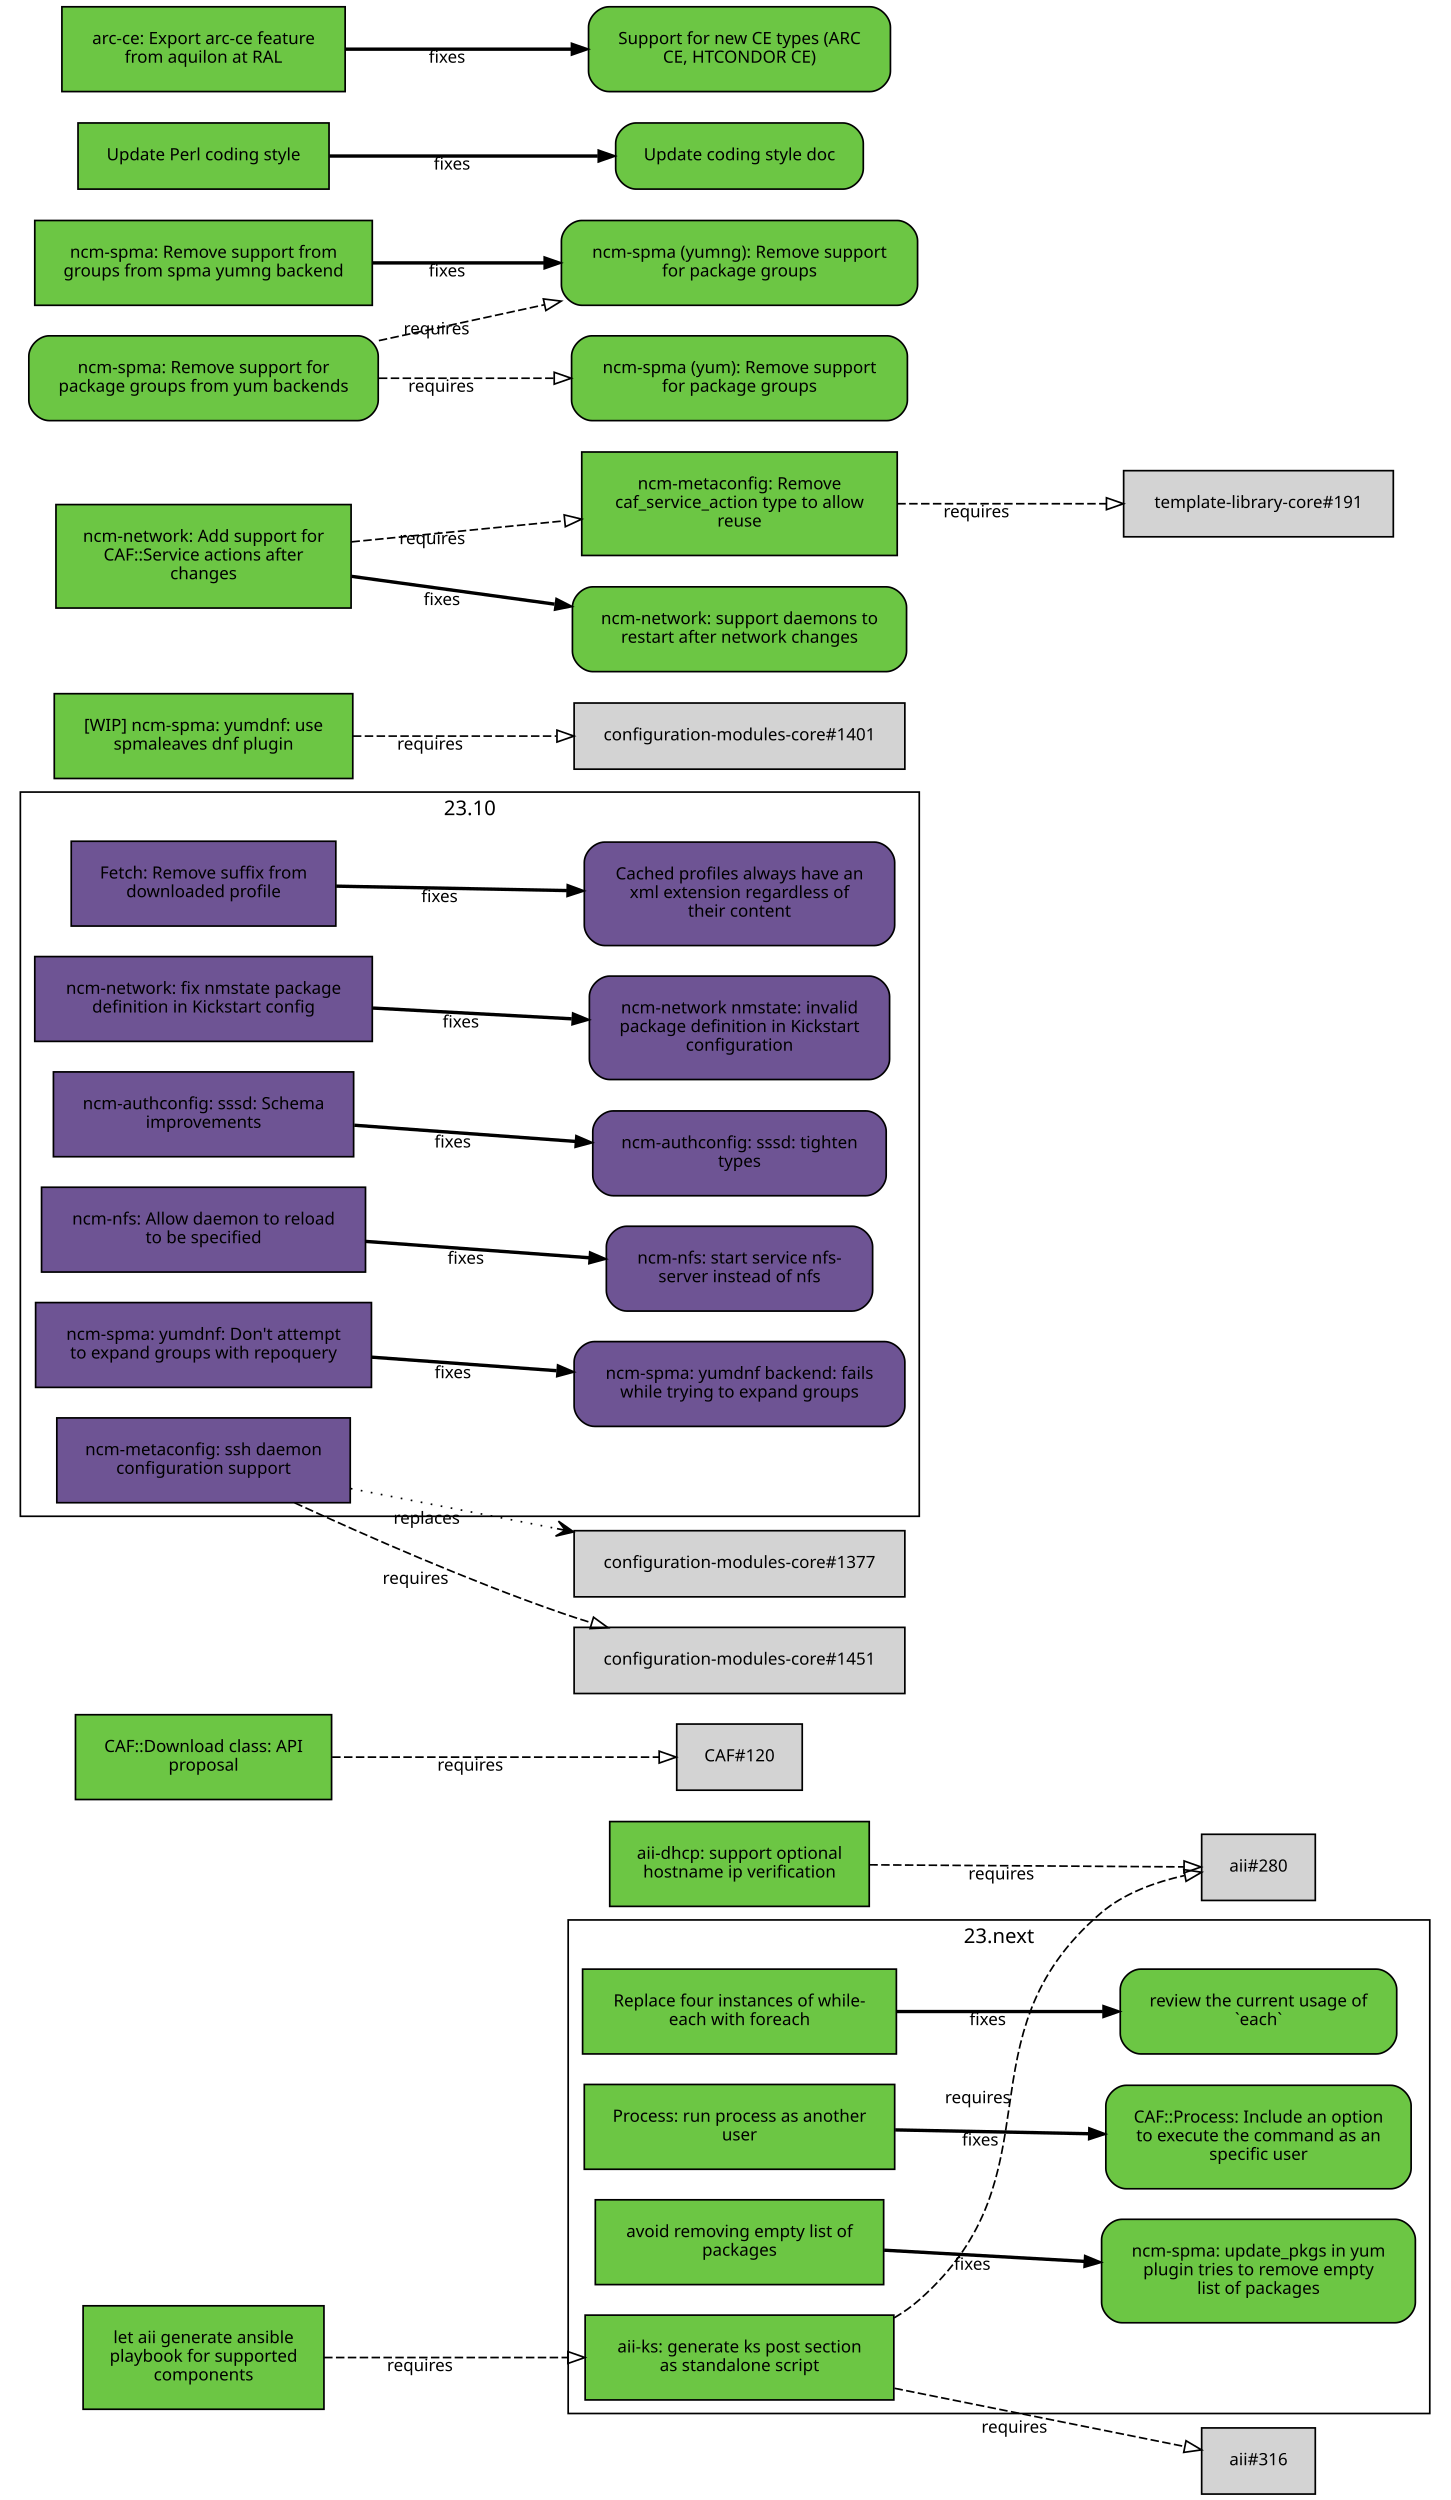
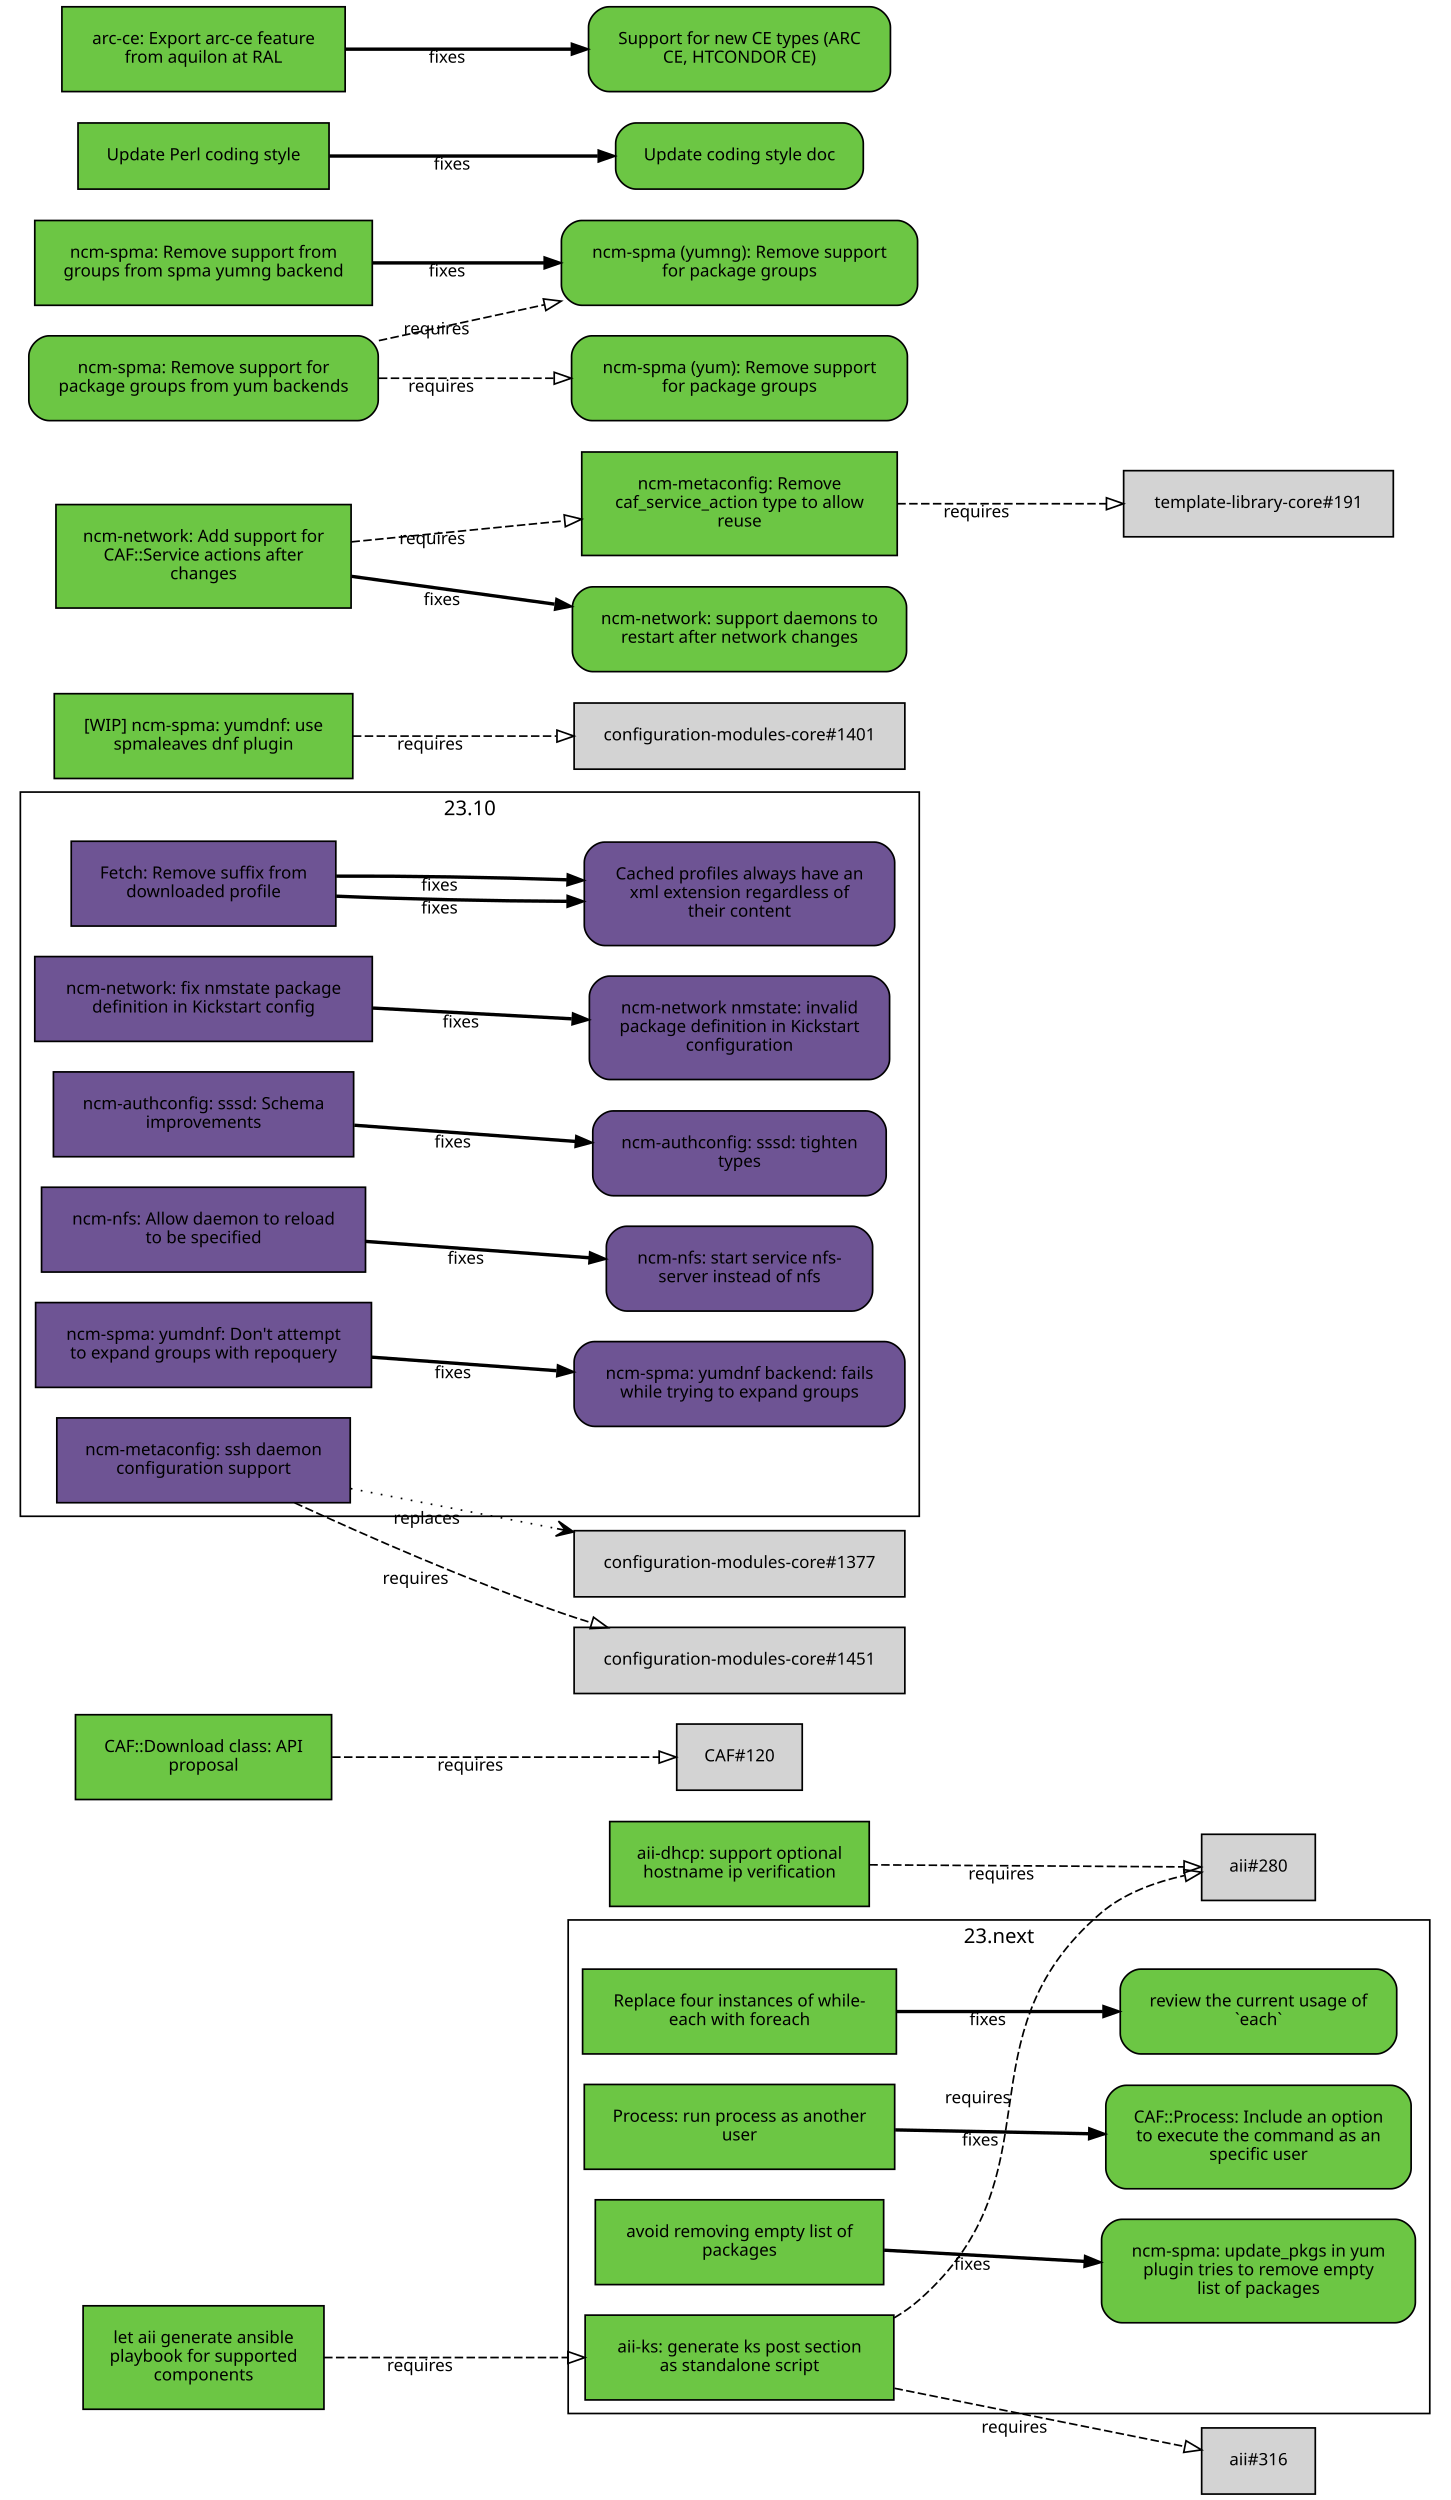
<svg xmlns="http://www.w3.org/2000/svg" xmlns:xlink="http://www.w3.org/1999/xlink" width="855pt" height="1474pt" viewBox="0.00 0.00 855.00 1474.00">
  <g id="graph0" class="graph" transform="scale(1 1) rotate(0) translate(4 1470)">
    <polygon fill="white" stroke="white" points="-4,5 -4,-1470 852,-1470 852,5 -4,5" />
    <g id="clust2" class="cluster">
      <polygon fill="none" stroke="black" points="8,-576 8,-1003 538,-1003 538,-576 8,-576" />
      <text text-anchor="middle" x="273" y="-989.4" font-family="Sans" font-size="12.00">23.10</text>
    </g>
    <g id="clust1" class="cluster">
      <polygon fill="none" stroke="black" points="331,-47 331,-338 839,-338 839,-47 331,-47" />
      <text text-anchor="middle" x="585" y="-324.4" font-family="Sans" font-size="12.00">23.next</text>
    </g>
    <g id="node1" class="node">
      <g id="a_node1">
        <a xlink:href="https://github.com/quattor/aii/pull/328" xlink:title="aii#328 (pull-request)" target="_parent">
          <polygon fill="#6cc644" stroke="black" points="523,-105 341,-105 341,-55 523,-55 523,-105" />
          <text text-anchor="middle" x="432" y="-83" font-family="Sans" font-size="10.00">aii-ks: generate ks post section</text>
          <text text-anchor="middle" x="432" y="-72" font-family="Sans" font-size="10.00">as standalone script</text>
        </a>
      </g>
    </g>
    <g id="node2" class="node">
      <polygon fill="lightgrey" stroke="black" points="771.5,-388.5 704.5,-388.5 704.5,-349.5 771.5,-349.5 771.5,-388.5" />
      <text text-anchor="middle" x="738" y="-366.5" font-family="Sans" font-size="10.00">aii#280</text>
    </g>
    <g id="edge1" class="edge">
      <path fill="none" stroke="black" stroke-dasharray="5,2" d="M523.177,-103.373C528.47,-106.484 533.473,-110.008 538,-114 621.964,-188.027 560.019,-269.143 645,-342 658.709,-353.754 677.321,-360.394 694.218,-364.145" />
      <polygon fill="none" stroke="black" points="693.975,-367.663 704.458,-366.126 695.305,-360.79 693.975,-367.663" />
      <text text-anchor="middle" x="572.527" y="-229.944" font-family="Sans" font-size="10.00">requires</text>
    </g>
    <g id="node3" class="node">
      <polygon fill="lightgrey" stroke="black" points="771.5,-38.5 704.5,-38.5 704.5,0.5 771.5,0.5 771.5,-38.5" />
      <text text-anchor="middle" x="738" y="-16.5" font-family="Sans" font-size="10.00">aii#316</text>
    </g>
    <g id="edge2" class="edge">
      <path fill="none" stroke="black" stroke-dasharray="5,2" d="M523.387,-61.863C580.055,-50.492 650.477,-36.362 694.595,-27.509" />
      <polygon fill="none" stroke="black" points="695.291,-30.939 704.407,-25.54 693.914,-24.076 695.291,-30.939" />
      <text text-anchor="middle" x="594.051" y="-35.671" font-family="Sans" font-size="10.00">requires</text>
    </g>
    <g id="node4" class="node">
      <g id="a_node4">
        <a xlink:href="https://github.com/quattor/aii/pull/331" xlink:title="aii#331 (pull-request)" target="_parent">
          <polygon fill="#6cc644" stroke="black" points="187,-110.5 45,-110.5 45,-49.5 187,-49.5 187,-110.5" />
          <text text-anchor="middle" x="116" y="-88.5" font-family="Sans" font-size="10.00">let aii generate ansible</text>
          <text text-anchor="middle" x="116" y="-77.5" font-family="Sans" font-size="10.00">playbook for supported</text>
          <text text-anchor="middle" x="116" y="-66.5" font-family="Sans" font-size="10.00">components</text>
        </a>
      </g>
    </g>
    <g id="edge3" class="edge">
      <path fill="none" stroke="black" stroke-dasharray="5,2" d="M187.077,-80C229.343,-80 283.883,-80 330.668,-80" />
      <polygon fill="none" stroke="black" points="330.834,-83.5 340.834,-80 330.834,-76.5 330.834,-83.5" />
      <text text-anchor="middle" x="243.574" y="-72" font-family="Sans" font-size="10.00">requires</text>
    </g>
    <g id="node5" class="node">
      <g id="a_node5">
        <a xlink:href="https://github.com/quattor/aii/pull/299" xlink:title="aii#299 (pull-request)" target="_parent">
          <polygon fill="#6cc644" stroke="black" points="508.5,-396 355.5,-396 355.5,-346 508.5,-346 508.5,-396" />
          <text text-anchor="middle" x="432" y="-374" font-family="Sans" font-size="10.00">aii-dhcp: support optional</text>
          <text text-anchor="middle" x="432" y="-363" font-family="Sans" font-size="10.00">hostname ip verification</text>
        </a>
      </g>
    </g>
    <g id="edge4" class="edge">
      <path fill="none" stroke="black" stroke-dasharray="5,2" d="M508.537,-370.503C567.023,-370.118 645.931,-369.599 694.049,-369.283" />
      <polygon fill="none" stroke="black" points="694.146,-372.782 704.123,-369.216 694.1,-365.782 694.146,-372.782" />
      <text text-anchor="middle" x="586.342" y="-361.86" font-family="Sans" font-size="10.00">requires</text>
    </g>
    <g id="node6" class="node">
      <g id="a_node6">
        <a xlink:href="https://github.com/quattor/CAF/pull/277" xlink:title="CAF#277 (pull-request)" target="_parent">
          <polygon fill="#6cc644" stroke="black" points="524.5,-309 339.5,-309 339.5,-259 524.5,-259 524.5,-309" />
          <text text-anchor="middle" x="432" y="-287" font-family="Sans" font-size="10.00">Replace four instances of while-</text>
          <text text-anchor="middle" x="432" y="-276" font-family="Sans" font-size="10.00">each with foreach</text>
        </a>
      </g>
    </g>
    <g id="node7" class="node">
      <g id="a_node7">
        <a xlink:href="https://github.com/quattor/CAF/issues/109" xlink:title="CAF#109 (issue)" target="_parent">
          <path fill="#6cc644" stroke="black" d="M807.5,-309C807.5,-309 668.5,-309 668.5,-309 662.5,-309 656.5,-303 656.5,-297 656.5,-297 656.5,-271 656.5,-271 656.5,-265 662.5,-259 668.5,-259 668.5,-259 807.5,-259 807.5,-259 813.5,-259 819.5,-265 819.5,-271 819.5,-271 819.5,-297 819.5,-297 819.5,-303 813.5,-309 807.5,-309" />
          <text text-anchor="middle" x="738" y="-287" font-family="Sans" font-size="10.00">review the current usage of</text>
          <text text-anchor="middle" x="738" y="-276" font-family="Sans" font-size="10.00">`each`</text>
        </a>
      </g>
    </g>
    <g id="edge5" class="edge">
      <path fill="none" stroke="black" stroke-width="2" d="M524.622,-284C563.139,-284 607.831,-284 646.253,-284" />
      <polygon fill="black" stroke="black" points="646.394,-287.5 656.394,-284 646.394,-280.5 646.394,-287.5" />
      <text text-anchor="middle" x="578.345" y="-276" font-family="Sans" font-size="10.00">fixes</text>
    </g>
    <g id="node8" class="node">
      <g id="a_node8">
        <a xlink:href="https://github.com/quattor/CAF/pull/257" xlink:title="CAF#257 (pull-request)" target="_parent">
          <polygon fill="#6cc644" stroke="black" points="523.5,-241 340.5,-241 340.5,-191 523.5,-191 523.5,-241" />
          <text text-anchor="middle" x="432" y="-219" font-family="Sans" font-size="10.00">Process: run process as another</text>
          <text text-anchor="middle" x="432" y="-208" font-family="Sans" font-size="10.00">user</text>
        </a>
      </g>
    </g>
    <g id="node9" class="node">
      <g id="a_node9">
        <a xlink:href="https://github.com/quattor/CAF/issues/253" xlink:title="CAF#253 (issue)" target="_parent">
          <path fill="#6cc644" stroke="black" d="M816,-240.5C816,-240.5 660,-240.5 660,-240.5 654,-240.5 648,-234.5 648,-228.5 648,-228.5 648,-191.5 648,-191.5 648,-185.5 654,-179.5 660,-179.5 660,-179.5 816,-179.5 816,-179.5 822,-179.5 828,-185.5 828,-191.5 828,-191.5 828,-228.5 828,-228.5 828,-234.5 822,-240.5 816,-240.5" />
          <text text-anchor="middle" x="738" y="-218.5" font-family="Sans" font-size="10.00">CAF::Process: Include an option</text>
          <text text-anchor="middle" x="738" y="-207.5" font-family="Sans" font-size="10.00">to execute the command as an</text>
          <text text-anchor="middle" x="738" y="-196.5" font-family="Sans" font-size="10.00">specific user</text>
        </a>
      </g>
    </g>
    <g id="edge6" class="edge">
      <path fill="none" stroke="black" stroke-width="2" d="M523.798,-214.208C559.701,-213.499 601.072,-212.683 637.762,-211.959" />
      <polygon fill="black" stroke="black" points="638.048,-215.454 647.977,-211.757 637.91,-208.455 638.048,-215.454" />
      <text text-anchor="middle" x="573.947" y="-204.981" font-family="Sans" font-size="10.00">fixes</text>
    </g>
    <g id="node10" class="node">
      <g id="a_node10">
        <a xlink:href="https://github.com/quattor/CAF/pull/110" xlink:title="CAF#110 (pull-request)" target="_parent">
          <polygon fill="#6cc644" stroke="black" points="191.5,-459 40.5,-459 40.5,-409 191.5,-409 191.5,-459" />
          <text text-anchor="middle" x="116" y="-437" font-family="Sans" font-size="10.00">CAF::Download class: API</text>
          <text text-anchor="middle" x="116" y="-426" font-family="Sans" font-size="10.00">proposal</text>
        </a>
      </g>
    </g>
    <g id="node11" class="node">
      <polygon fill="lightgrey" stroke="black" points="469,-453.5 395,-453.5 395,-414.5 469,-414.5 469,-453.5" />
      <text text-anchor="middle" x="432" y="-431.5" font-family="Sans" font-size="10.00">CAF#120</text>
    </g>
    <g id="edge7" class="edge">
      <path fill="none" stroke="black" stroke-dasharray="5,2" d="M191.812,-434C251.718,-434 333.856,-434 384.623,-434" />
      <polygon fill="none" stroke="black" points="384.651,-437.5 394.651,-434 384.651,-430.5 384.651,-437.5" />
      <text text-anchor="middle" x="273.255" y="-426" font-family="Sans" font-size="10.00">requires</text>
    </g>
    <g id="node12" class="node">
      <g id="a_node12">
        <a xlink:href="https://github.com/quattor/CCM/pull/210" xlink:title="CCM#210 (pull-request)" target="_parent">
          <polygon fill="#6e5494" stroke="black" points="194,-974 38,-974 38,-924 194,-924 194,-974" />
          <text text-anchor="middle" x="116" y="-952" font-family="Sans" font-size="10.00">Fetch: Remove suffix from</text>
          <text text-anchor="middle" x="116" y="-941" font-family="Sans" font-size="10.00">downloaded profile</text>
        </a>
      </g>
    </g>
    <g id="node13" class="node">
      <g id="a_node13">
        <a xlink:href="https://github.com/quattor/CCM/issues/204" xlink:title="CCM#204 (issue)" target="_parent">
          <path fill="#6e5494" stroke="black" d="M511.5,-973.5C511.5,-973.5 352.5,-973.5 352.5,-973.5 346.5,-973.5 340.5,-967.5 340.5,-961.5 340.5,-961.5 340.5,-924.5 340.5,-924.5 340.5,-918.5 346.5,-912.5 352.5,-912.5 352.5,-912.5 511.5,-912.5 511.5,-912.5 517.5,-912.5 523.5,-918.5 523.5,-924.5 523.5,-924.5 523.5,-961.5 523.5,-961.5 523.5,-967.5 517.5,-973.5 511.5,-973.5" />
          <text text-anchor="middle" x="432" y="-951.5" font-family="Sans" font-size="10.00">Cached profiles always have an</text>
          <text text-anchor="middle" x="432" y="-940.5" font-family="Sans" font-size="10.00">xml extension regardless of</text>
          <text text-anchor="middle" x="432" y="-929.5" font-family="Sans" font-size="10.00">their content</text>
        </a>
      </g>
    </g>
    <g id="edge8" class="edge">
-       <path fill="none" stroke="black" stroke-width="2" d="M194.215,-947.525C235.236,-946.741 286.154,-945.768 330.251,-944.925" />
-       <polygon fill="black" stroke="black" points="330.492,-948.421 340.423,-944.731 330.358,-941.423 330.492,-948.421" />
-       <text text-anchor="middle" x="255.112" y="-938.132" font-family="Sans" font-size="10.00">fixes</text>
+       <path fill="none" stroke="black" stroke-width="2" d="M194.215,-941.618C235.236,-939.884 286.154,-938.764 330.251,-938.576" />
+       <polygon fill="black" stroke="black" points="330.432,-942.076 340.423,-938.549 330.414,-935.076 330.432,-942.076" />
+       <text text-anchor="middle" x="255.112" y="-931.387" font-family="Sans" font-size="10.00">fixes</text>
+     </g>
+     <g id="edge9" class="edge">
+       <path fill="none" stroke="black" stroke-width="2" d="M194.215,-953.431C235.236,-953.597 286.154,-952.772 330.251,-951.274" />
+       <polygon fill="black" stroke="black" points="330.554,-954.766 340.423,-950.912 330.305,-947.77 330.554,-954.766" />
+       <text text-anchor="middle" x="255.112" y="-944.876" font-family="Sans" font-size="10.00">fixes</text>
    </g>
    <g id="node14" class="node">
      <g id="a_node14">
        <a xlink:href="https://github.com/quattor/configuration-modules-core/pull/1630" xlink:title="configuration-modules-core#1630 (pull-request)" target="_parent">
          <polygon fill="#6e5494" stroke="black" points="215.5,-906 16.5,-906 16.5,-856 215.5,-856 215.5,-906" />
          <text text-anchor="middle" x="116" y="-884" font-family="Sans" font-size="10.00">ncm-network: fix nmstate package</text>
          <text text-anchor="middle" x="116" y="-873" font-family="Sans" font-size="10.00">definition in Kickstart config</text>
        </a>
      </g>
    </g>
    <g id="node15" class="node">
      <g id="a_node15">
        <a xlink:href="https://github.com/quattor/configuration-modules-core/issues/1629" xlink:title="configuration-modules-core#1629 (issue)" target="_parent">
          <path fill="#6e5494" stroke="black" d="M508.5,-894.5C508.5,-894.5 355.5,-894.5 355.5,-894.5 349.5,-894.5 343.5,-888.5 343.5,-882.5 343.5,-882.5 343.5,-845.5 343.5,-845.5 343.5,-839.5 349.5,-833.5 355.5,-833.5 355.5,-833.5 508.5,-833.5 508.5,-833.5 514.5,-833.5 520.5,-839.5 520.5,-845.5 520.5,-845.5 520.5,-882.5 520.5,-882.5 520.5,-888.5 514.5,-894.5 508.5,-894.5" />
          <text text-anchor="middle" x="432" y="-872.5" font-family="Sans" font-size="10.00">ncm-network nmstate: invalid</text>
          <text text-anchor="middle" x="432" y="-861.5" font-family="Sans" font-size="10.00">package definition in Kickstart</text>
          <text text-anchor="middle" x="432" y="-850.5" font-family="Sans" font-size="10.00">configuration</text>
        </a>
      </g>
    </g>
-     <g id="edge9" class="edge">
+     <g id="edge10" class="edge">
      <path fill="none" stroke="black" stroke-width="2" d="M215.921,-875.644C253.303,-873.621 295.798,-871.32 333.087,-869.301" />
      <polygon fill="black" stroke="black" points="333.662,-872.775 343.458,-868.74 333.283,-865.785 333.662,-872.775" />
      <text text-anchor="middle" x="267.683" y="-864.192" font-family="Sans" font-size="10.00">fixes</text>
    </g>
    <g id="node16" class="node">
      <g id="a_node16">
        <a xlink:href="https://github.com/quattor/configuration-modules-core/pull/1622" xlink:title="configuration-modules-core#1622 (pull-request)" target="_parent">
          <polygon fill="#6e5494" stroke="black" points="204.5,-838 27.5,-838 27.5,-788 204.5,-788 204.5,-838" />
          <text text-anchor="middle" x="116" y="-816" font-family="Sans" font-size="10.00">ncm-authconfig: sssd: Schema</text>
          <text text-anchor="middle" x="116" y="-805" font-family="Sans" font-size="10.00">improvements</text>
        </a>
      </g>
    </g>
    <g id="node17" class="node">
      <g id="a_node17">
        <a xlink:href="https://github.com/quattor/configuration-modules-core/issues/1471" xlink:title="configuration-modules-core#1471 (issue)" target="_parent">
          <path fill="#6e5494" stroke="black" d="M506.5,-815C506.5,-815 357.5,-815 357.5,-815 351.5,-815 345.5,-809 345.5,-803 345.5,-803 345.5,-777 345.5,-777 345.5,-771 351.5,-765 357.5,-765 357.5,-765 506.5,-765 506.5,-765 512.5,-765 518.5,-771 518.5,-777 518.5,-777 518.5,-803 518.5,-803 518.5,-809 512.5,-815 506.5,-815" />
          <text text-anchor="middle" x="432" y="-793" font-family="Sans" font-size="10.00">ncm-authconfig: sssd: tighten</text>
          <text text-anchor="middle" x="432" y="-782" font-family="Sans" font-size="10.00">types</text>
        </a>
      </g>
    </g>
-     <g id="edge10" class="edge">
+     <g id="edge11" class="edge">
      <path fill="none" stroke="black" stroke-width="2" d="M204.884,-806.563C245.446,-803.592 293.697,-800.057 335.189,-797.018" />
      <polygon fill="black" stroke="black" points="335.589,-800.498 345.307,-796.277 335.078,-793.517 335.589,-800.498" />
      <text text-anchor="middle" x="262.92" y="-793.433" font-family="Sans" font-size="10.00">fixes</text>
    </g>
    <g id="node18" class="node">
      <g id="a_node18">
        <a xlink:href="https://github.com/quattor/configuration-modules-core/pull/1621" xlink:title="configuration-modules-core#1621 (pull-request)" target="_parent">
          <polygon fill="#6e5494" stroke="black" points="211.5,-770 20.5,-770 20.5,-720 211.5,-720 211.5,-770" />
          <text text-anchor="middle" x="116" y="-748" font-family="Sans" font-size="10.00">ncm-nfs: Allow daemon to reload</text>
          <text text-anchor="middle" x="116" y="-737" font-family="Sans" font-size="10.00">to be specified</text>
        </a>
      </g>
    </g>
    <g id="node19" class="node">
      <g id="a_node19">
        <a xlink:href="https://github.com/quattor/configuration-modules-core/issues/1618" xlink:title="configuration-modules-core#1618 (issue)" target="_parent">
          <path fill="#6e5494" stroke="black" d="M498.5,-747C498.5,-747 365.5,-747 365.5,-747 359.5,-747 353.5,-741 353.5,-735 353.5,-735 353.5,-709 353.5,-709 353.5,-703 359.5,-697 365.5,-697 365.5,-697 498.5,-697 498.5,-697 504.5,-697 510.5,-703 510.5,-709 510.5,-709 510.5,-735 510.5,-735 510.5,-741 504.5,-747 498.5,-747" />
          <text text-anchor="middle" x="432" y="-725" font-family="Sans" font-size="10.00">ncm-nfs: start service nfs-</text>
          <text text-anchor="middle" x="432" y="-714" font-family="Sans" font-size="10.00">server instead of nfs</text>
        </a>
      </g>
    </g>
-     <g id="edge11" class="edge">
+     <g id="edge12" class="edge">
      <path fill="none" stroke="black" stroke-width="2" d="M211.636,-738.068C253.508,-735.001 302.447,-731.416 343.464,-728.412" />
      <polygon fill="black" stroke="black" points="343.722,-731.902 353.439,-727.681 343.21,-724.921 343.722,-731.902" />
      <text text-anchor="middle" x="270.635" y="-724.868" font-family="Sans" font-size="10.00">fixes</text>
    </g>
    <g id="node20" class="node">
      <g id="a_node20">
        <a xlink:href="https://github.com/quattor/configuration-modules-core/pull/1620" xlink:title="configuration-modules-core#1620 (pull-request)" target="_parent">
          <polygon fill="#6e5494" stroke="black" points="215,-702 17,-702 17,-652 215,-652 215,-702" />
          <text text-anchor="middle" x="116" y="-680" font-family="Sans" font-size="10.00">ncm-spma: yumdnf: Don't attempt</text>
          <text text-anchor="middle" x="116" y="-669" font-family="Sans" font-size="10.00">to expand groups with repoquery</text>
        </a>
      </g>
    </g>
    <g id="node21" class="node">
      <g id="a_node21">
        <a xlink:href="https://github.com/quattor/configuration-modules-core/issues/1524" xlink:title="configuration-modules-core#1524 (issue)" target="_parent">
          <path fill="#6e5494" stroke="black" d="M517.5,-679C517.5,-679 346.5,-679 346.5,-679 340.5,-679 334.5,-673 334.5,-667 334.5,-667 334.5,-641 334.5,-641 334.5,-635 340.5,-629 346.5,-629 346.5,-629 517.5,-629 517.5,-629 523.5,-629 529.5,-635 529.5,-641 529.5,-641 529.5,-667 529.5,-667 529.5,-673 523.5,-679 517.5,-679" />
          <text text-anchor="middle" x="432" y="-657" font-family="Sans" font-size="10.00">ncm-spma: yumdnf backend: fails</text>
          <text text-anchor="middle" x="432" y="-646" font-family="Sans" font-size="10.00">while trying to expand groups</text>
        </a>
      </g>
    </g>
-     <g id="edge12" class="edge">
+     <g id="edge13" class="edge">
      <path fill="none" stroke="black" stroke-width="2" d="M215.06,-669.817C249.699,-667.28 288.815,-664.415 324.146,-661.827" />
      <polygon fill="black" stroke="black" points="324.773,-665.29 334.491,-661.069 324.262,-658.309 324.773,-665.29" />
      <text text-anchor="middle" x="262.99" y="-657.428" font-family="Sans" font-size="10.00">fixes</text>
    </g>
    <g id="node22" class="node">
      <g id="a_node22">
        <a xlink:href="https://github.com/quattor/configuration-modules-core/pull/1554" xlink:title="configuration-modules-core#1554 (pull-request)" target="_parent">
          <polygon fill="#6cc644" stroke="black" points="517,-173 347,-173 347,-123 517,-123 517,-173" />
          <text text-anchor="middle" x="432" y="-151" font-family="Sans" font-size="10.00">avoid removing empty list of</text>
          <text text-anchor="middle" x="432" y="-140" font-family="Sans" font-size="10.00">packages</text>
        </a>
      </g>
    </g>
    <g id="node23" class="node">
      <g id="a_node23">
        <a xlink:href="https://github.com/quattor/configuration-modules-core/issues/1553" xlink:title="configuration-modules-core#1553 (issue)" target="_parent">
          <path fill="#6cc644" stroke="black" d="M818.5,-161.5C818.5,-161.5 657.5,-161.5 657.5,-161.5 651.5,-161.5 645.5,-155.5 645.5,-149.5 645.5,-149.5 645.5,-112.5 645.5,-112.5 645.5,-106.5 651.5,-100.5 657.5,-100.5 657.5,-100.5 818.5,-100.5 818.5,-100.5 824.5,-100.5 830.5,-106.5 830.5,-112.5 830.5,-112.5 830.5,-149.5 830.5,-149.5 830.5,-155.5 824.5,-161.5 818.5,-161.5" />
          <text text-anchor="middle" x="738" y="-139.5" font-family="Sans" font-size="10.00">ncm-spma: update_pkgs in yum</text>
          <text text-anchor="middle" x="738" y="-128.5" font-family="Sans" font-size="10.00">plugin tries to remove empty</text>
          <text text-anchor="middle" x="738" y="-117.5" font-family="Sans" font-size="10.00">list of packages</text>
        </a>
      </g>
    </g>
-     <g id="edge13" class="edge">
+     <g id="edge14" class="edge">
      <path fill="none" stroke="black" stroke-width="2" d="M517.277,-143.287C553.812,-141.244 596.909,-138.834 635.213,-136.692" />
      <polygon fill="black" stroke="black" points="635.57,-140.178 645.359,-136.125 635.179,-133.189 635.57,-140.178" />
      <text text-anchor="middle" x="569.248" y="-131.71" font-family="Sans" font-size="10.00">fixes</text>
    </g>
    <g id="node24" class="node">
      <g id="a_node24">
        <a xlink:href="https://github.com/quattor/configuration-modules-core/pull/1452" xlink:title="configuration-modules-core#1452 (pull-request)" target="_parent">
          <polygon fill="#6e5494" stroke="black" points="202.5,-634 29.5,-634 29.5,-584 202.5,-584 202.5,-634" />
          <text text-anchor="middle" x="116" y="-612" font-family="Sans" font-size="10.00">ncm-metaconfig: ssh daemon</text>
          <text text-anchor="middle" x="116" y="-601" font-family="Sans" font-size="10.00">configuration support</text>
        </a>
      </g>
    </g>
    <g id="node25" class="node">
      <polygon fill="lightgrey" stroke="black" points="529.5,-567.5 334.5,-567.5 334.5,-528.5 529.5,-528.5 529.5,-567.5" />
      <text text-anchor="middle" x="432" y="-545.5" font-family="Sans" font-size="10.00">configuration-modules-core#1377</text>
    </g>
-     <g id="edge14" class="edge">
+     <g id="edge15" class="edge">
      <path fill="none" stroke="black" stroke-dasharray="1,5" d="M202.802,-592.331C240.298,-585.047 284.669,-576.427 324.269,-568.734" />
      <polygon fill="black" stroke="black" points="334.228,-566.8 325.269,-573.124 329.319,-567.753 324.411,-568.707 324.411,-568.707 324.411,-568.707 329.319,-567.753 323.553,-564.289 334.228,-566.8 334.228,-566.8" />
      <text text-anchor="middle" x="247.583" y="-571.552" font-family="Sans" font-size="10.00">replaces</text>
    </g>
    <g id="node26" class="node">
      <polygon fill="lightgrey" stroke="black" points="529.5,-510.5 334.5,-510.5 334.5,-471.5 529.5,-471.5 529.5,-510.5" />
      <text text-anchor="middle" x="432" y="-488.5" font-family="Sans" font-size="10.00">configuration-modules-core#1451</text>
    </g>
-     <g id="edge15" class="edge">
+     <g id="edge16" class="edge">
      <path fill="none" stroke="black" stroke-dasharray="5,2" d="M169.693,-583.943C211.678,-564.586 272.288,-537.982 327,-519 332.797,-516.989 338.816,-515.033 344.905,-513.152" />
      <polygon fill="none" stroke="black" points="345.944,-516.495 354.51,-510.26 343.926,-509.792 345.944,-516.495" />
      <text text-anchor="middle" x="240.995" y="-536.113" font-family="Sans" font-size="10.00">requires</text>
    </g>
    <g id="node27" class="node">
      <g id="a_node27">
        <a xlink:href="https://github.com/quattor/configuration-modules-core/pull/1507" xlink:title="configuration-modules-core#1507 (pull-request)" target="_parent">
          <polygon fill="#6cc644" stroke="black" points="204,-1061 28,-1061 28,-1011 204,-1011 204,-1061" />
          <text text-anchor="middle" x="116" y="-1039" font-family="Sans" font-size="10.00">[WIP] ncm-spma: yumdnf: use</text>
          <text text-anchor="middle" x="116" y="-1028" font-family="Sans" font-size="10.00">spmaleaves dnf plugin</text>
        </a>
      </g>
    </g>
    <g id="node28" class="node">
      <polygon fill="lightgrey" stroke="black" points="529.5,-1055.5 334.5,-1055.5 334.5,-1016.5 529.5,-1016.5 529.5,-1055.5" />
      <text text-anchor="middle" x="432" y="-1033.5" font-family="Sans" font-size="10.00">configuration-modules-core#1401</text>
    </g>
-     <g id="edge16" class="edge">
+     <g id="edge17" class="edge">
      <path fill="none" stroke="black" stroke-dasharray="5,2" d="M204.05,-1036C241.203,-1036 284.927,-1036 324.027,-1036" />
      <polygon fill="none" stroke="black" points="324.391,-1039.5 334.391,-1036 324.391,-1032.5 324.391,-1039.5" />
      <text text-anchor="middle" x="249.549" y="-1028" font-family="Sans" font-size="10.00">requires</text>
    </g>
    <g id="node29" class="node">
      <g id="a_node29">
        <a xlink:href="https://github.com/quattor/configuration-modules-core/pull/1336" xlink:title="configuration-modules-core#1336 (pull-request)" target="_parent">
          <polygon fill="#6cc644" stroke="black" points="203,-1172.5 29,-1172.5 29,-1111.5 203,-1111.5 203,-1172.5" />
          <text text-anchor="middle" x="116" y="-1150.5" font-family="Sans" font-size="10.00">ncm-network: Add support for</text>
          <text text-anchor="middle" x="116" y="-1139.5" font-family="Sans" font-size="10.00">CAF::Service actions after</text>
          <text text-anchor="middle" x="116" y="-1128.5" font-family="Sans" font-size="10.00">changes</text>
        </a>
      </g>
    </g>
    <g id="node30" class="node">
      <g id="a_node30">
        <a xlink:href="https://github.com/quattor/configuration-modules-core/pull/1335" xlink:title="configuration-modules-core#1335 (pull-request)" target="_parent">
          <polygon fill="#6cc644" stroke="black" points="525,-1203.5 339,-1203.5 339,-1142.5 525,-1142.5 525,-1203.5" />
          <text text-anchor="middle" x="432" y="-1181.5" font-family="Sans" font-size="10.00">ncm-metaconfig: Remove</text>
          <text text-anchor="middle" x="432" y="-1170.5" font-family="Sans" font-size="10.00">caf_service_action type to allow</text>
          <text text-anchor="middle" x="432" y="-1159.5" font-family="Sans" font-size="10.00">reuse</text>
        </a>
      </g>
    </g>
-     <g id="edge17" class="edge">
+     <g id="edge18" class="edge">
      <path fill="none" stroke="black" stroke-dasharray="5,2" d="M203.217,-1150.51C242.047,-1154.35 288.184,-1158.9 328.746,-1162.9" />
      <polygon fill="none" stroke="black" points="328.636,-1166.41 338.931,-1163.91 329.323,-1159.44 328.636,-1166.41" />
      <text text-anchor="middle" x="250.868" y="-1149.19" font-family="Sans" font-size="10.00">requires</text>
    </g>
    <g id="node31" class="node">
      <g id="a_node31">
        <a xlink:href="https://github.com/quattor/configuration-modules-core/issues/1071" xlink:title="configuration-modules-core#1071 (issue)" target="_parent">
          <path fill="#6cc644" stroke="black" d="M518.5,-1124C518.5,-1124 345.5,-1124 345.5,-1124 339.5,-1124 333.5,-1118 333.5,-1112 333.5,-1112 333.5,-1086 333.5,-1086 333.5,-1080 339.5,-1074 345.5,-1074 345.5,-1074 518.5,-1074 518.5,-1074 524.5,-1074 530.5,-1080 530.5,-1086 530.5,-1086 530.5,-1112 530.5,-1112 530.5,-1118 524.5,-1124 518.5,-1124" />
          <text text-anchor="middle" x="432" y="-1102" font-family="Sans" font-size="10.00">ncm-network: support daemons to</text>
          <text text-anchor="middle" x="432" y="-1091" font-family="Sans" font-size="10.00">restart after network changes</text>
        </a>
      </g>
    </g>
-     <g id="edge18" class="edge">
+     <g id="edge19" class="edge">
      <path fill="none" stroke="black" stroke-width="2" d="M203.217,-1130.19C240.216,-1125.13 283.848,-1119.15 322.972,-1113.79" />
      <polygon fill="black" stroke="black" points="323.912,-1117.2 333.344,-1112.37 322.962,-1110.26 323.912,-1117.2" />
      <text text-anchor="middle" x="256.527" y="-1113.25" font-family="Sans" font-size="10.00">fixes</text>
    </g>
    <g id="node32" class="node">
      <polygon fill="lightgrey" stroke="black" points="817.5,-1192.5 658.5,-1192.5 658.5,-1153.5 817.5,-1153.5 817.5,-1192.5" />
      <text text-anchor="middle" x="738" y="-1170.5" font-family="Sans" font-size="10.00">template-library-core#191</text>
    </g>
-     <g id="edge19" class="edge">
+     <g id="edge20" class="edge">
      <path fill="none" stroke="black" stroke-dasharray="5,2" d="M525.035,-1173C564.097,-1173 609.452,-1173 648.16,-1173" />
      <polygon fill="none" stroke="black" points="648.369,-1176.5 658.369,-1173 648.369,-1169.5 648.369,-1176.5" />
      <text text-anchor="middle" x="571.665" y="-1165" font-family="Sans" font-size="10.00">requires</text>
    </g>
    <g id="node33" class="node">
      <g id="a_node33">
        <a xlink:href="https://github.com/quattor/configuration-modules-core/pull/1148" xlink:title="configuration-modules-core#1148 (pull-request)" target="_parent">
          <polygon fill="#6cc644" stroke="black" points="215.5,-1340 16.5,-1340 16.5,-1290 215.5,-1290 215.5,-1340" />
          <text text-anchor="middle" x="116" y="-1318" font-family="Sans" font-size="10.00">ncm-spma: Remove support from</text>
          <text text-anchor="middle" x="116" y="-1307" font-family="Sans" font-size="10.00">groups from spma yumng backend</text>
        </a>
      </g>
    </g>
    <g id="node34" class="node">
      <g id="a_node34">
        <a xlink:href="https://github.com/quattor/configuration-modules-core/issues/952" xlink:title="configuration-modules-core#952 (issue)" target="_parent">
          <path fill="#6cc644" stroke="black" d="M525,-1340C525,-1340 339,-1340 339,-1340 333,-1340 327,-1334 327,-1328 327,-1328 327,-1302 327,-1302 327,-1296 333,-1290 339,-1290 339,-1290 525,-1290 525,-1290 531,-1290 537,-1296 537,-1302 537,-1302 537,-1328 537,-1328 537,-1334 531,-1340 525,-1340" />
          <text text-anchor="middle" x="432" y="-1318" font-family="Sans" font-size="10.00">ncm-spma (yumng): Remove support</text>
          <text text-anchor="middle" x="432" y="-1307" font-family="Sans" font-size="10.00">for package groups</text>
        </a>
      </g>
    </g>
-     <g id="edge20" class="edge">
+     <g id="edge21" class="edge">
      <path fill="none" stroke="black" stroke-width="2" d="M215.921,-1315C247.933,-1315 283.695,-1315 316.726,-1315" />
      <polygon fill="black" stroke="black" points="316.883,-1318.5 326.883,-1315 316.882,-1311.5 316.883,-1318.5" />
      <text text-anchor="middle" x="259.546" y="-1307" font-family="Sans" font-size="10.00">fixes</text>
    </g>
    <g id="node35" class="node">
      <g id="a_node35">
        <a xlink:href="https://github.com/quattor/configuration-modules-core/issues/950" xlink:title="configuration-modules-core#950 (issue)" target="_parent">
          <path fill="#6cc644" stroke="black" d="M207,-1272C207,-1272 25,-1272 25,-1272 19,-1272 13,-1266 13,-1260 13,-1260 13,-1234 13,-1234 13,-1228 19,-1222 25,-1222 25,-1222 207,-1222 207,-1222 213,-1222 219,-1228 219,-1234 219,-1234 219,-1260 219,-1260 219,-1266 213,-1272 207,-1272" />
          <text text-anchor="middle" x="116" y="-1250" font-family="Sans" font-size="10.00">ncm-spma: Remove support for</text>
          <text text-anchor="middle" x="116" y="-1239" font-family="Sans" font-size="10.00">package groups from yum backends</text>
        </a>
      </g>
    </g>
    <g id="node36" class="node">
      <g id="a_node36">
        <a xlink:href="https://github.com/quattor/configuration-modules-core/issues/951" xlink:title="configuration-modules-core#951 (issue)" target="_parent">
          <path fill="#6cc644" stroke="black" d="M519,-1272C519,-1272 345,-1272 345,-1272 339,-1272 333,-1266 333,-1260 333,-1260 333,-1234 333,-1234 333,-1228 339,-1222 345,-1222 345,-1222 519,-1222 519,-1222 525,-1222 531,-1228 531,-1234 531,-1234 531,-1260 531,-1260 531,-1266 525,-1272 519,-1272" />
          <text text-anchor="middle" x="432" y="-1250" font-family="Sans" font-size="10.00">ncm-spma (yum): Remove support</text>
          <text text-anchor="middle" x="432" y="-1239" font-family="Sans" font-size="10.00">for package groups</text>
        </a>
      </g>
    </g>
-     <g id="edge21" class="edge">
+     <g id="edge22" class="edge">
      <path fill="none" stroke="black" stroke-dasharray="5,2" d="M219.381,-1247C252.386,-1247 289.071,-1247 322.502,-1247" />
      <polygon fill="none" stroke="black" points="322.765,-1250.5 332.765,-1247 322.765,-1243.5 322.765,-1250.5" />
      <text text-anchor="middle" x="256.107" y="-1239" font-family="Sans" font-size="10.00">requires</text>
    </g>
-     <g id="edge22" class="edge">
+     <g id="edge23" class="edge">
      <path fill="none" stroke="black" stroke-dasharray="5,2" d="M219.381,-1269.17C250.602,-1275.93 285.116,-1283.41 317.053,-1290.32" />
      <polygon fill="none" stroke="black" points="316.361,-1293.75 326.876,-1292.45 317.843,-1286.91 316.361,-1293.75" />
      <text text-anchor="middle" x="253.372" y="-1272.86" font-family="Sans" font-size="10.00">requires</text>
    </g>
    <g id="node37" class="node">
      <g id="a_node37">
        <a xlink:href="https://github.com/quattor/quattor.github.com/pull/278" xlink:title="quattor.github.com#278 (pull-request)" target="_parent">
          <polygon fill="#6cc644" stroke="black" points="190,-1397.5 42,-1397.5 42,-1358.5 190,-1358.5 190,-1397.5" />
          <text text-anchor="middle" x="116" y="-1375.5" font-family="Sans" font-size="10.00">Update Perl coding style</text>
        </a>
      </g>
    </g>
    <g id="node38" class="node">
      <g id="a_node38">
        <a xlink:href="https://github.com/quattor/quattor.github.com/issues/215" xlink:title="quattor.github.com#215 (issue)" target="_parent">
          <path fill="#6cc644" stroke="black" d="M493,-1397.5C493,-1397.5 371,-1397.5 371,-1397.5 365,-1397.5 359,-1391.5 359,-1385.5 359,-1385.5 359,-1370.5 359,-1370.5 359,-1364.5 365,-1358.5 371,-1358.5 371,-1358.5 493,-1358.5 493,-1358.5 499,-1358.5 505,-1364.5 505,-1370.5 505,-1370.5 505,-1385.5 505,-1385.5 505,-1391.5 499,-1397.5 493,-1397.5" />
          <text text-anchor="middle" x="432" y="-1375.5" font-family="Sans" font-size="10.00">Update coding style doc</text>
        </a>
      </g>
    </g>
-     <g id="edge23" class="edge">
+     <g id="edge24" class="edge">
      <path fill="none" stroke="black" stroke-width="2" d="M190.223,-1378C237.595,-1378 299.358,-1378 348.469,-1378" />
      <polygon fill="black" stroke="black" points="348.747,-1381.5 358.747,-1378 348.746,-1374.5 348.747,-1381.5" />
      <text text-anchor="middle" x="262.497" y="-1370" font-family="Sans" font-size="10.00">fixes</text>
    </g>
    <g id="node39" class="node">
      <g id="a_node39">
        <a xlink:href="https://github.com/quattor/template-library-grid/pull/232" xlink:title="template-library-grid#232 (pull-request)" target="_parent">
          <polygon fill="#6cc644" stroke="black" points="199.5,-1466 32.5,-1466 32.5,-1416 199.5,-1416 199.5,-1466" />
          <text text-anchor="middle" x="116" y="-1444" font-family="Sans" font-size="10.00">arc-ce: Export arc-ce feature</text>
          <text text-anchor="middle" x="116" y="-1433" font-family="Sans" font-size="10.00">from aquilon at RAL</text>
        </a>
      </g>
    </g>
    <g id="node40" class="node">
      <g id="a_node40">
        <a xlink:href="https://github.com/quattor/template-library-grid/issues/221" xlink:title="template-library-grid#221 (issue)" target="_parent">
          <path fill="#6cc644" stroke="black" d="M509,-1466C509,-1466 355,-1466 355,-1466 349,-1466 343,-1460 343,-1454 343,-1454 343,-1428 343,-1428 343,-1422 349,-1416 355,-1416 355,-1416 509,-1416 509,-1416 515,-1416 521,-1422 521,-1428 521,-1428 521,-1454 521,-1454 521,-1460 515,-1466 509,-1466" />
          <text text-anchor="middle" x="432" y="-1444" font-family="Sans" font-size="10.00">Support for new CE types (ARC</text>
          <text text-anchor="middle" x="432" y="-1433" font-family="Sans" font-size="10.00">CE, HTCONDOR CE)</text>
        </a>
      </g>
    </g>
-     <g id="edge24" class="edge">
+     <g id="edge25" class="edge">
      <path fill="none" stroke="black" stroke-width="2" d="M199.911,-1441C240.702,-1441 290.151,-1441 332.823,-1441" />
      <polygon fill="black" stroke="black" points="332.947,-1444.5 342.947,-1441 332.947,-1437.5 332.947,-1444.5" />
      <text text-anchor="middle" x="259.543" y="-1433" font-family="Sans" font-size="10.00">fixes</text>
    </g>
  </g>
</svg>
